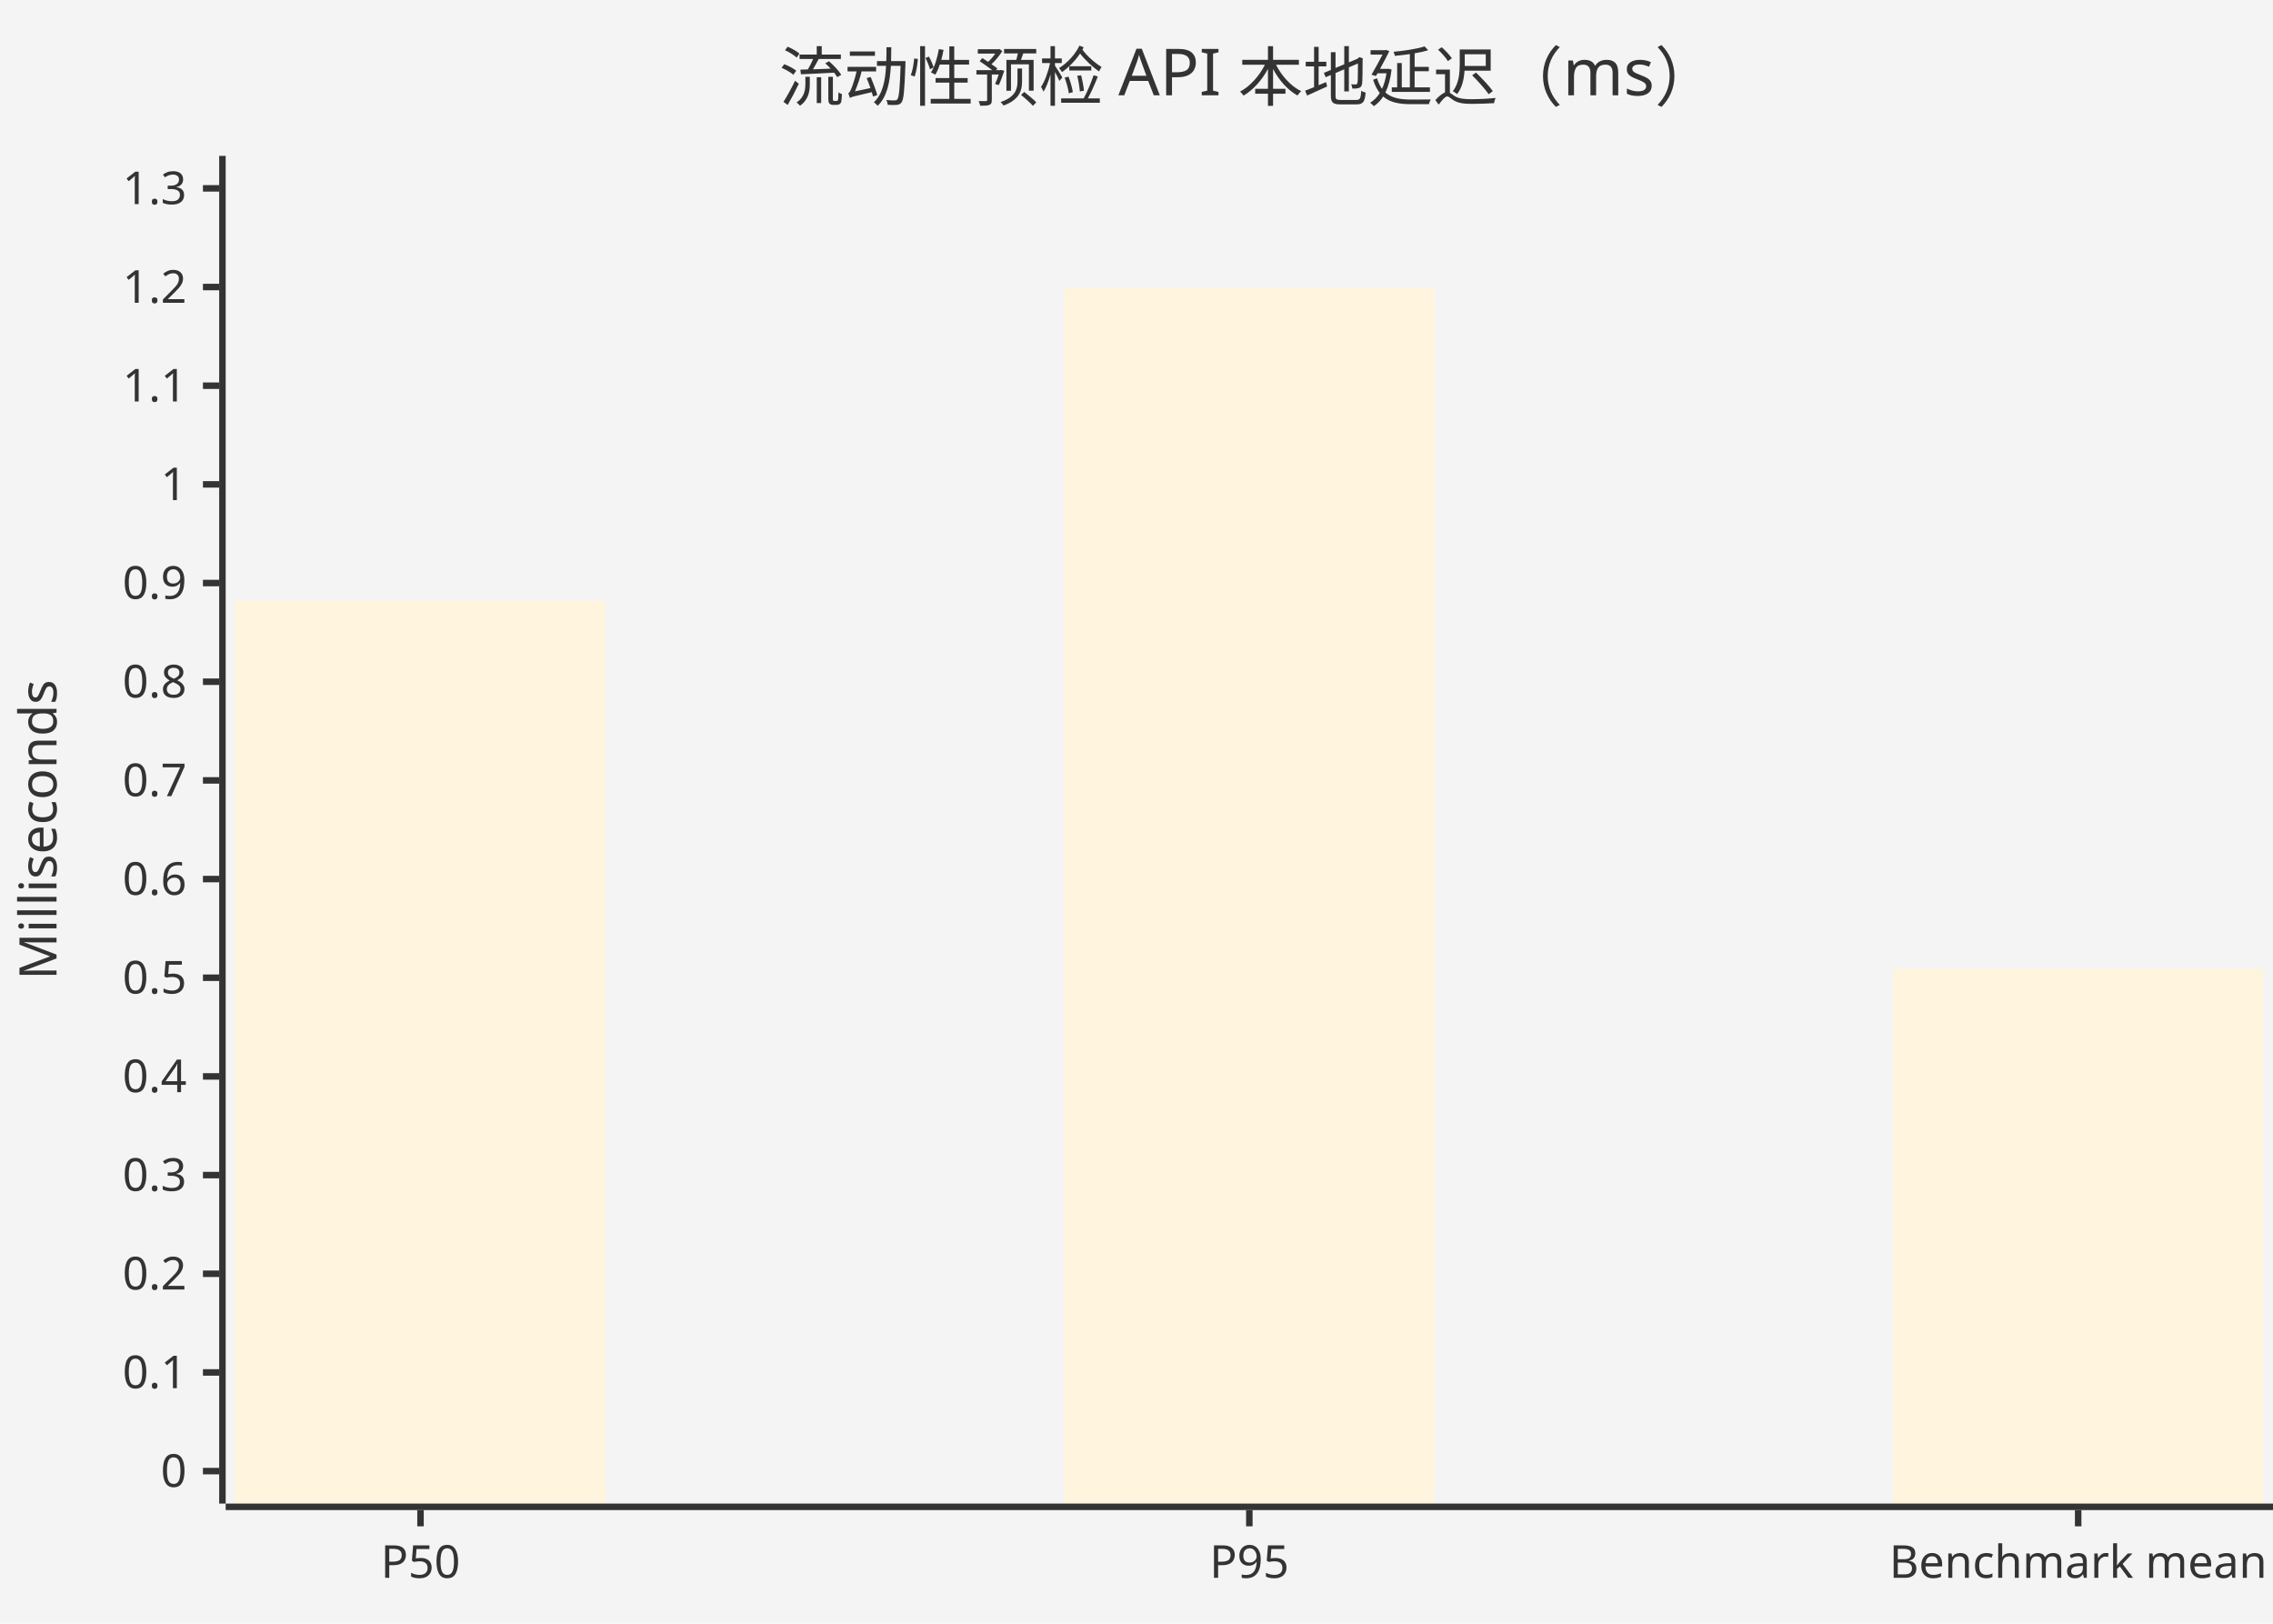
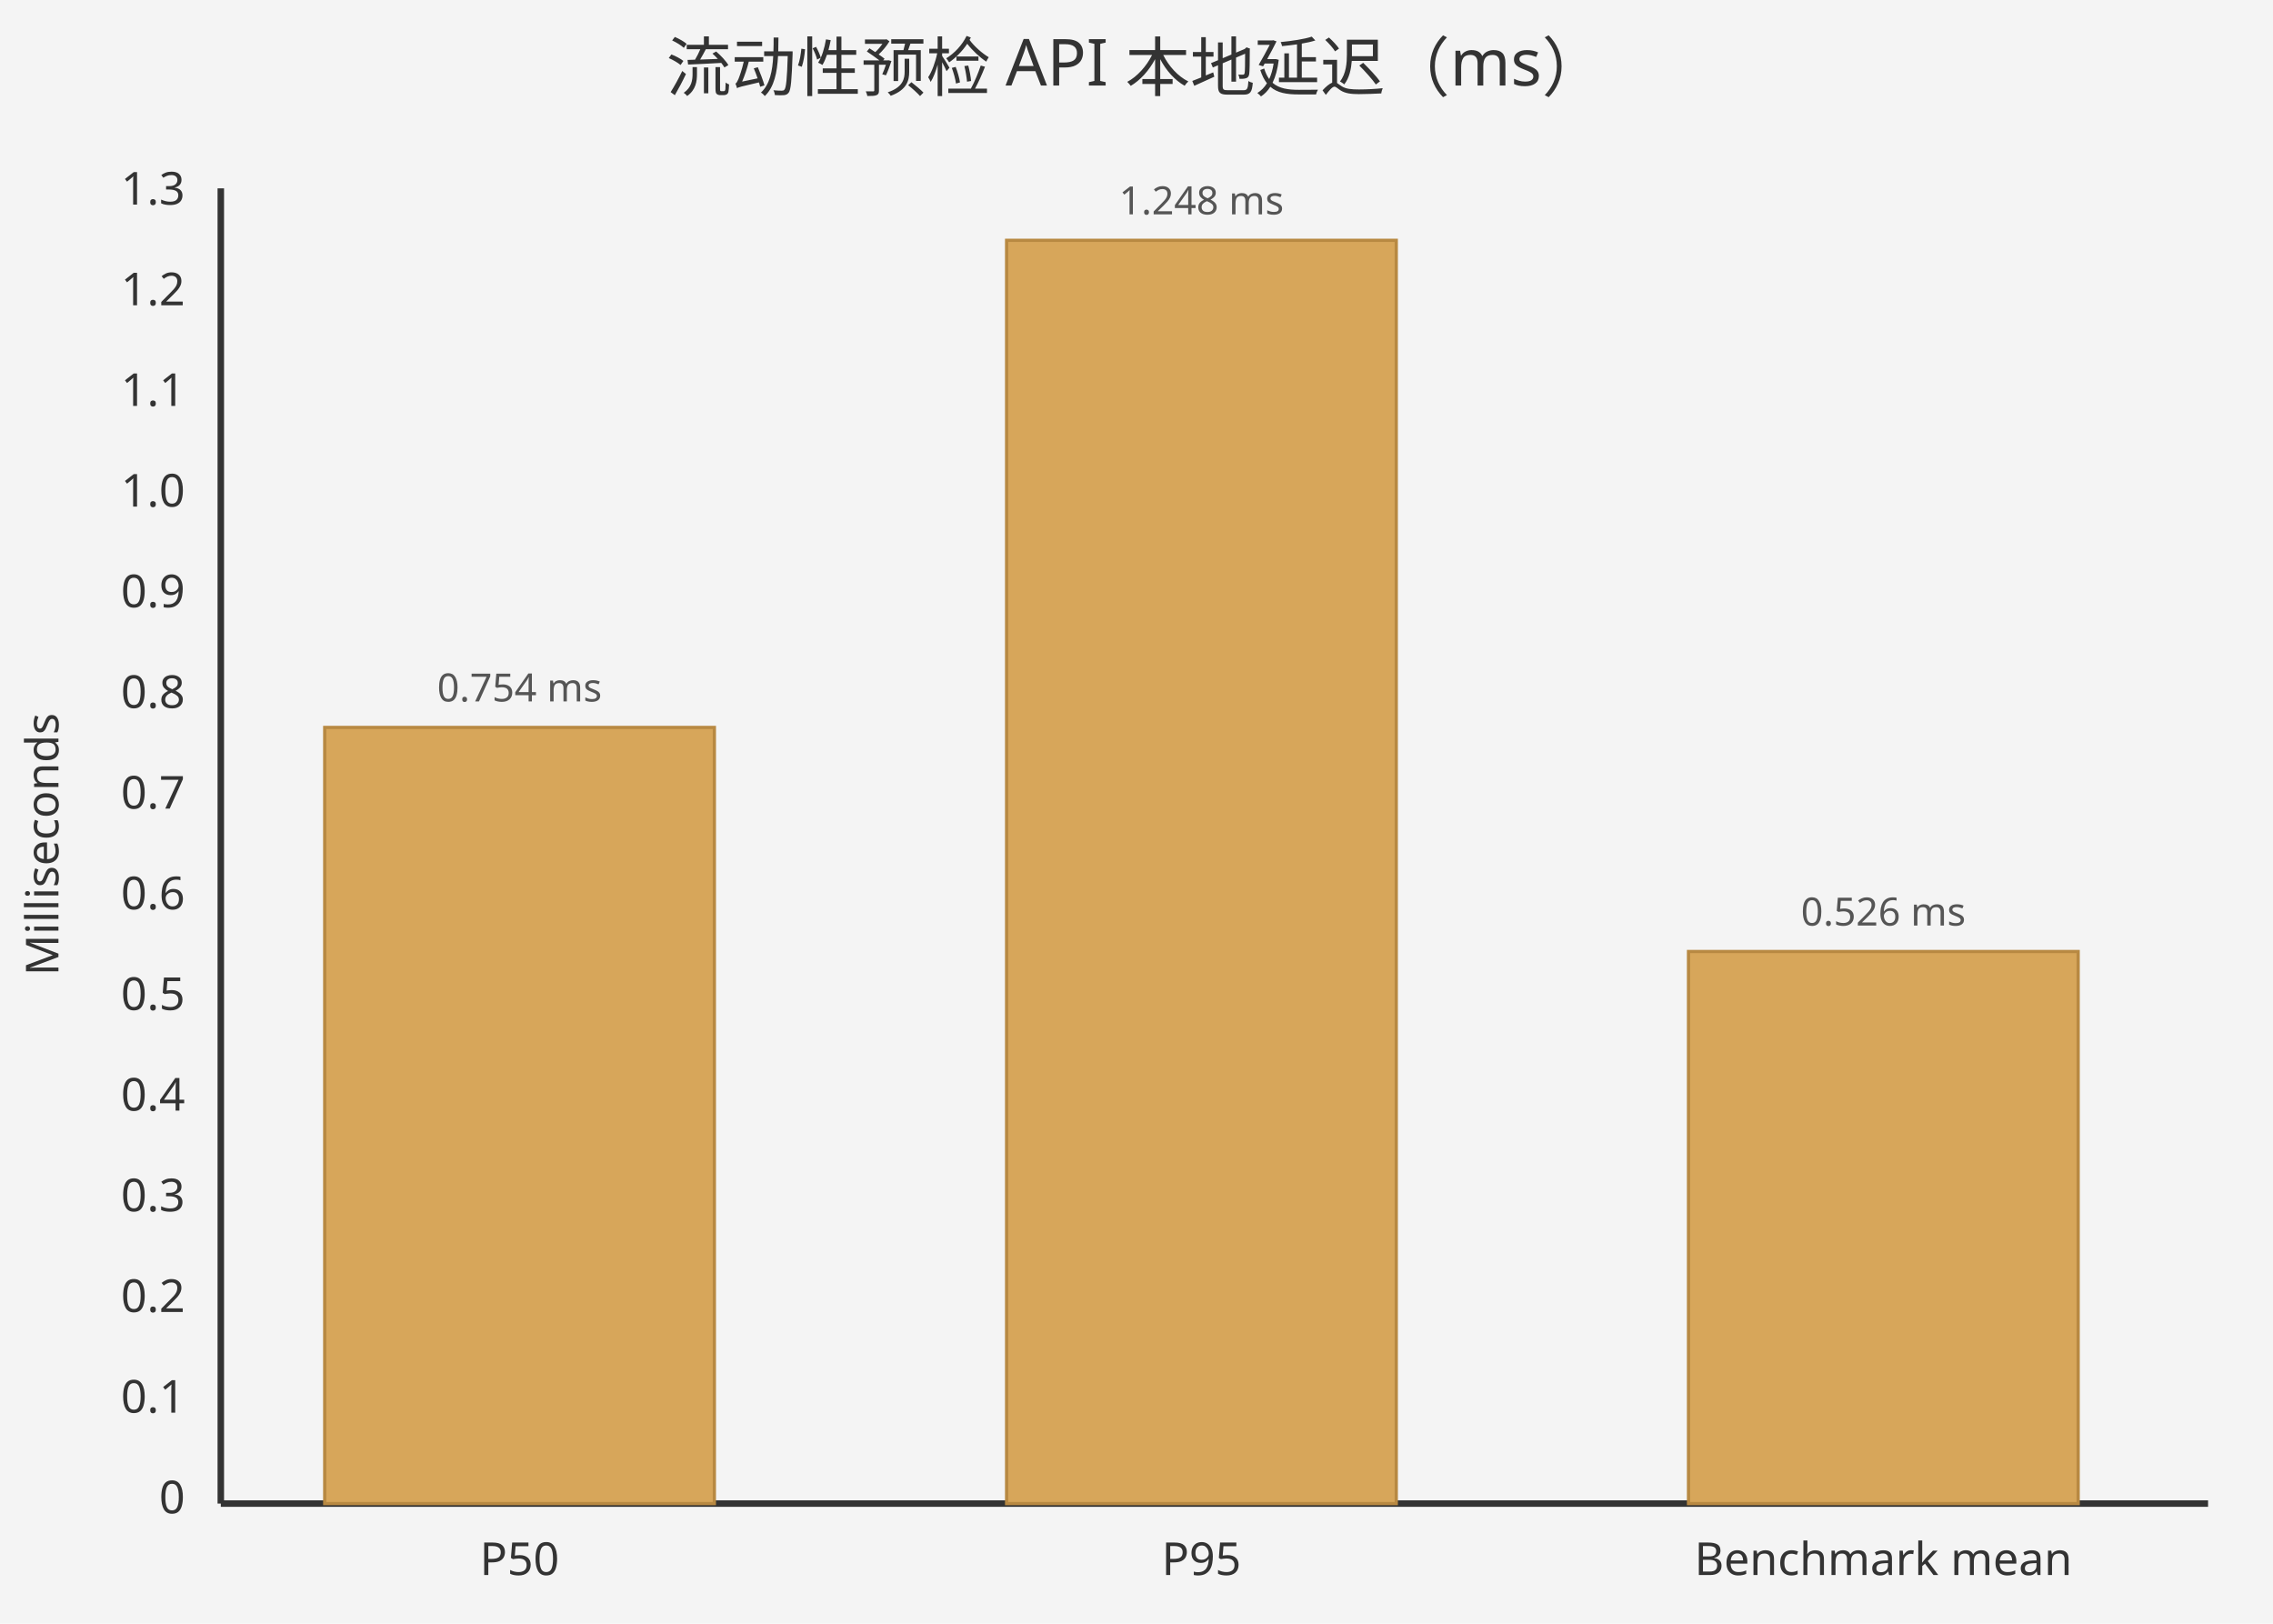
- <svg xmlns="http://www.w3.org/2000/svg" id="my-svg" width="100%" style="max-width: 1400px; background-color: white; max-height: 1400px;" viewBox="0 0 700 500" role="graphics-document document" aria-roledescription="xychart">
-   <style>#my-svg{font-family:PingFang SC,sans-serif;font-size:17px;fill:#333;}@keyframes edge-animation-frame{from{stroke-dashoffset:0;}}@keyframes dash{to{stroke-dashoffset:0;}}#my-svg .edge-animation-slow{stroke-dasharray:9,5!important;stroke-dashoffset:900;animation:dash 50s linear infinite;stroke-linecap:round;}#my-svg .edge-animation-fast{stroke-dasharray:9,5!important;stroke-dashoffset:900;animation:dash 20s linear infinite;stroke-linecap:round;}#my-svg .error-icon{fill:hsl(220.588, 100%, 98.333%);}#my-svg .error-text{fill:rgb(8.5, 5.75, 0);stroke:rgb(8.5, 5.75, 0);}#my-svg .edge-thickness-normal{stroke-width:1px;}#my-svg .edge-thickness-thick{stroke-width:3.5px;}#my-svg .edge-pattern-solid{stroke-dasharray:0;}#my-svg .edge-thickness-invisible{stroke-width:0;fill:none;}#my-svg .edge-pattern-dashed{stroke-dasharray:3;}#my-svg .edge-pattern-dotted{stroke-dasharray:2;}#my-svg .marker{fill:#64748b;stroke:#64748b;}#my-svg .marker.cross{stroke:#64748b;}#my-svg svg{font-family:PingFang SC,sans-serif;font-size:17px;}#my-svg p{margin:0;}#my-svg .node .neo-node{stroke:hsl(40.588, 60%, 83.333%);}#my-svg [data-look="neo"].node rect,#my-svg [data-look="neo"].cluster rect,#my-svg [data-look="neo"].node polygon{stroke:url(#my-svg-gradient);filter:drop-shadow( 1px 2px 2px rgba(185,185,185,1));}#my-svg [data-look="neo"].swimlane.cluster rect{filter:none;}#my-svg [data-look="neo"].node path{stroke:url(#my-svg-gradient);stroke-width:1px;}#my-svg [data-look="neo"].node .outer-path{filter:drop-shadow( 1px 2px 2px rgba(185,185,185,1));}#my-svg [data-look="neo"].node .neo-line path{stroke:hsl(40.588, 60%, 83.333%);filter:none;}#my-svg [data-look="neo"].node circle{stroke:url(#my-svg-gradient);filter:drop-shadow( 1px 2px 2px rgba(185,185,185,1));}#my-svg [data-look="neo"].node circle .state-start{fill:#000000;}#my-svg [data-look="neo"].icon-shape .icon{fill:url(#my-svg-gradient);filter:drop-shadow( 1px 2px 2px rgba(185,185,185,1));}#my-svg [data-look="neo"].icon-shape .icon-neo path{stroke:url(#my-svg-gradient);filter:drop-shadow( 1px 2px 2px rgba(185,185,185,1));}#my-svg :root{--mermaid-font-family:"trebuchet ms",verdana,arial,sans-serif;}</style>
-   <g />
-   <g class="main">
-     <rect width="700" height="500" class="background" fill="#f4f4f4" />
-     <g class="chart-title">
-       <text x="0" y="0" fill="#333" font-size="20" dominant-baseline="middle" text-anchor="middle" transform="translate(384.75, 24) rotate(0)">流动性预检 API 本地延迟（ms）</text>
-     </g>
-     <g class="plot">
-       <g class="bar-plot-0">
-         <rect x="72.5" y="185.008" width="114" height="277.992" fill="#FFF4DD" stroke="#FFF4DD" stroke-width="0" />
-         <rect x="327.75" y="88.688" width="114" height="374.312" fill="#FFF4DD" stroke="#FFF4DD" stroke-width="0" />
-         <rect x="583" y="298.342" width="114" height="164.658" fill="#FFF4DD" stroke="#FFF4DD" stroke-width="0" />
-       </g>
-     </g>
-     <g class="bottom-axis">
-       <g class="axis-line">
-         <path d="M 69.5,464 L 700,464" fill="none" stroke="#333" stroke-width="2" />
-       </g>
-       <g class="label">
-         <text x="0" y="0" fill="#333" font-size="14" dominant-baseline="text-before-edge" text-anchor="middle" transform="translate(129.5, 475) rotate(0)">P50</text>
-         <text x="0" y="0" fill="#333" font-size="14" dominant-baseline="text-before-edge" text-anchor="middle" transform="translate(384.75, 475) rotate(0)">P95</text>
-         <text x="0" y="0" fill="#333" font-size="14" dominant-baseline="text-before-edge" text-anchor="middle" transform="translate(640, 475) rotate(0)">Benchmark mean</text>
-       </g>
-       <g class="ticks">
-         <path d="M 129.5,465 L 129.5,470" fill="none" stroke="#333" stroke-width="2" />
-         <path d="M 384.75,465 L 384.75,470" fill="none" stroke="#333" stroke-width="2" />
-         <path d="M 640,465 L 640,470" fill="none" stroke="#333" stroke-width="2" />
-       </g>
-     </g>
-     <g class="left-axis">
-       <g class="axisl-line">
-         <path d="M 68.5,48 L 68.5,463" fill="none" stroke="#333" stroke-width="2" />
-       </g>
-       <g class="label">
-         <text x="0" y="0" fill="#333" font-size="14" dominant-baseline="middle" text-anchor="end" transform="translate(57.5, 58) rotate(0)">1.3</text>
-         <text x="0" y="0" fill="#333" font-size="14" dominant-baseline="middle" text-anchor="end" transform="translate(57.5, 88.38462) rotate(0)">1.2</text>
-         <text x="0" y="0" fill="#333" font-size="14" dominant-baseline="middle" text-anchor="end" transform="translate(57.5, 118.7692) rotate(0)">1.1</text>
-         <text x="0" y="0" fill="#333" font-size="14" dominant-baseline="middle" text-anchor="end" transform="translate(57.5, 149.1538) rotate(0)">1</text>
-         <text x="0" y="0" fill="#333" font-size="14" dominant-baseline="middle" text-anchor="end" transform="translate(57.5, 179.5385) rotate(0)">0.9</text>
-         <text x="0" y="0" fill="#333" font-size="14" dominant-baseline="middle" text-anchor="end" transform="translate(57.5, 209.9231) rotate(0)">0.8</text>
-         <text x="0" y="0" fill="#333" font-size="14" dominant-baseline="middle" text-anchor="end" transform="translate(57.5, 240.3077) rotate(0)">0.7</text>
-         <text x="0" y="0" fill="#333" font-size="14" dominant-baseline="middle" text-anchor="end" transform="translate(57.5, 270.6923) rotate(0)">0.6</text>
-         <text x="0" y="0" fill="#333" font-size="14" dominant-baseline="middle" text-anchor="end" transform="translate(57.5, 301.0769) rotate(0)">0.5</text>
-         <text x="0" y="0" fill="#333" font-size="14" dominant-baseline="middle" text-anchor="end" transform="translate(57.5, 331.4615) rotate(0)">0.4</text>
-         <text x="0" y="0" fill="#333" font-size="14" dominant-baseline="middle" text-anchor="end" transform="translate(57.5, 361.8462) rotate(0)">0.3</text>
-         <text x="0" y="0" fill="#333" font-size="14" dominant-baseline="middle" text-anchor="end" transform="translate(57.5, 392.2308) rotate(0)">0.2</text>
-         <text x="0" y="0" fill="#333" font-size="14" dominant-baseline="middle" text-anchor="end" transform="translate(57.5, 422.6154) rotate(0)">0.1</text>
-         <text x="0" y="0" fill="#333" font-size="14" dominant-baseline="middle" text-anchor="end" transform="translate(57.5, 453) rotate(0)">0</text>
-       </g>
-       <g class="ticks">
-         <path d="M 67.5,58 L 62.5,58" fill="none" stroke="#333" stroke-width="2" />
-         <path d="M 67.5,88.385 L 62.5,88.385" fill="none" stroke="#333" stroke-width="2" />
-         <path d="M 67.5,118.769 L 62.5,118.769" fill="none" stroke="#333" stroke-width="2" />
-         <path d="M 67.5,149.154 L 62.5,149.154" fill="none" stroke="#333" stroke-width="2" />
-         <path d="M 67.5,179.538 L 62.5,179.538" fill="none" stroke="#333" stroke-width="2" />
-         <path d="M 67.5,209.923 L 62.5,209.923" fill="none" stroke="#333" stroke-width="2" />
-         <path d="M 67.5,240.308 L 62.5,240.308" fill="none" stroke="#333" stroke-width="2" />
-         <path d="M 67.5,270.692 L 62.5,270.692" fill="none" stroke="#333" stroke-width="2" />
-         <path d="M 67.5,301.077 L 62.5,301.077" fill="none" stroke="#333" stroke-width="2" />
-         <path d="M 67.5,331.462 L 62.5,331.462" fill="none" stroke="#333" stroke-width="2" />
-         <path d="M 67.5,361.846 L 62.5,361.846" fill="none" stroke="#333" stroke-width="2" />
-         <path d="M 67.5,392.231 L 62.5,392.231" fill="none" stroke="#333" stroke-width="2" />
-         <path d="M 67.5,422.615 L 62.5,422.615" fill="none" stroke="#333" stroke-width="2" />
-         <path d="M 67.5,453 L 62.5,453" fill="none" stroke="#333" stroke-width="2" />
-       </g>
-       <g class="title">
-         <text x="0" y="0" fill="#333" font-size="16" dominant-baseline="text-before-edge" text-anchor="middle" transform="translate(5, 255.5) rotate(270)">Milliseconds</text>
-       </g>
-     </g>
+ <svg xmlns="http://www.w3.org/2000/svg" viewBox="0 0 700 500" role="img" aria-labelledby="title desc">
+   <rect width="700" height="500" fill="#f4f4f4" />
+   <text x="350" y="28" text-anchor="middle" font-family="PingFang SC, sans-serif" font-size="20" fill="#333">流动性预检 API 本地延迟（ms）</text>
+   <g stroke="#333" stroke-width="2">
+     <line x1="68" x2="68" y1="58" y2="463" />
+     <line x1="68" x2="680" y1="463" y2="463" />
  </g>
-   <g class="mermaid-tmp-group" />
+   <g font-family="PingFang SC, sans-serif" font-size="14" fill="#333">
+     <text x="57" y="63" text-anchor="end">1.3</text>
+     <text x="57" y="94" text-anchor="end">1.2</text>
+     <text x="57" y="125" text-anchor="end">1.1</text>
+     <text x="57" y="156" text-anchor="end">1.0</text>
+     <text x="57" y="187" text-anchor="end">0.9</text>
+     <text x="57" y="218" text-anchor="end">0.8</text>
+     <text x="57" y="249" text-anchor="end">0.7</text>
+     <text x="57" y="280" text-anchor="end">0.6</text>
+     <text x="57" y="311" text-anchor="end">0.5</text>
+     <text x="57" y="342" text-anchor="end">0.4</text>
+     <text x="57" y="373" text-anchor="end">0.3</text>
+     <text x="57" y="404" text-anchor="end">0.2</text>
+     <text x="57" y="435" text-anchor="end">0.1</text>
+     <text x="57" y="466" text-anchor="end">0</text>
+   </g>
+   <g fill="#d7a65a" stroke="#b88942">
+     <rect x="100" y="224" width="120" height="239" />
+     <rect x="310" y="74" width="120" height="389" />
+     <rect x="520" y="293" width="120" height="170" />
+   </g>
+   <g font-family="PingFang SC, sans-serif" font-size="14" fill="#333" text-anchor="middle">
+     <text x="160" y="485">P50</text>
+     <text x="370" y="485">P95</text>
+     <text x="580" y="485">Benchmark mean</text>
+   </g>
+   <g font-family="PingFang SC, sans-serif" font-size="12" fill="#555" text-anchor="middle">
+     <text x="160" y="216">0.754 ms</text>
+     <text x="370" y="66">1.248 ms</text>
+     <text x="580" y="285">0.526 ms</text>
+   </g>
+   <text x="18" y="260" transform="rotate(-90 18 260)" text-anchor="middle" font-family="PingFang SC, sans-serif" font-size="14" fill="#333">Milliseconds</text>
</svg>
